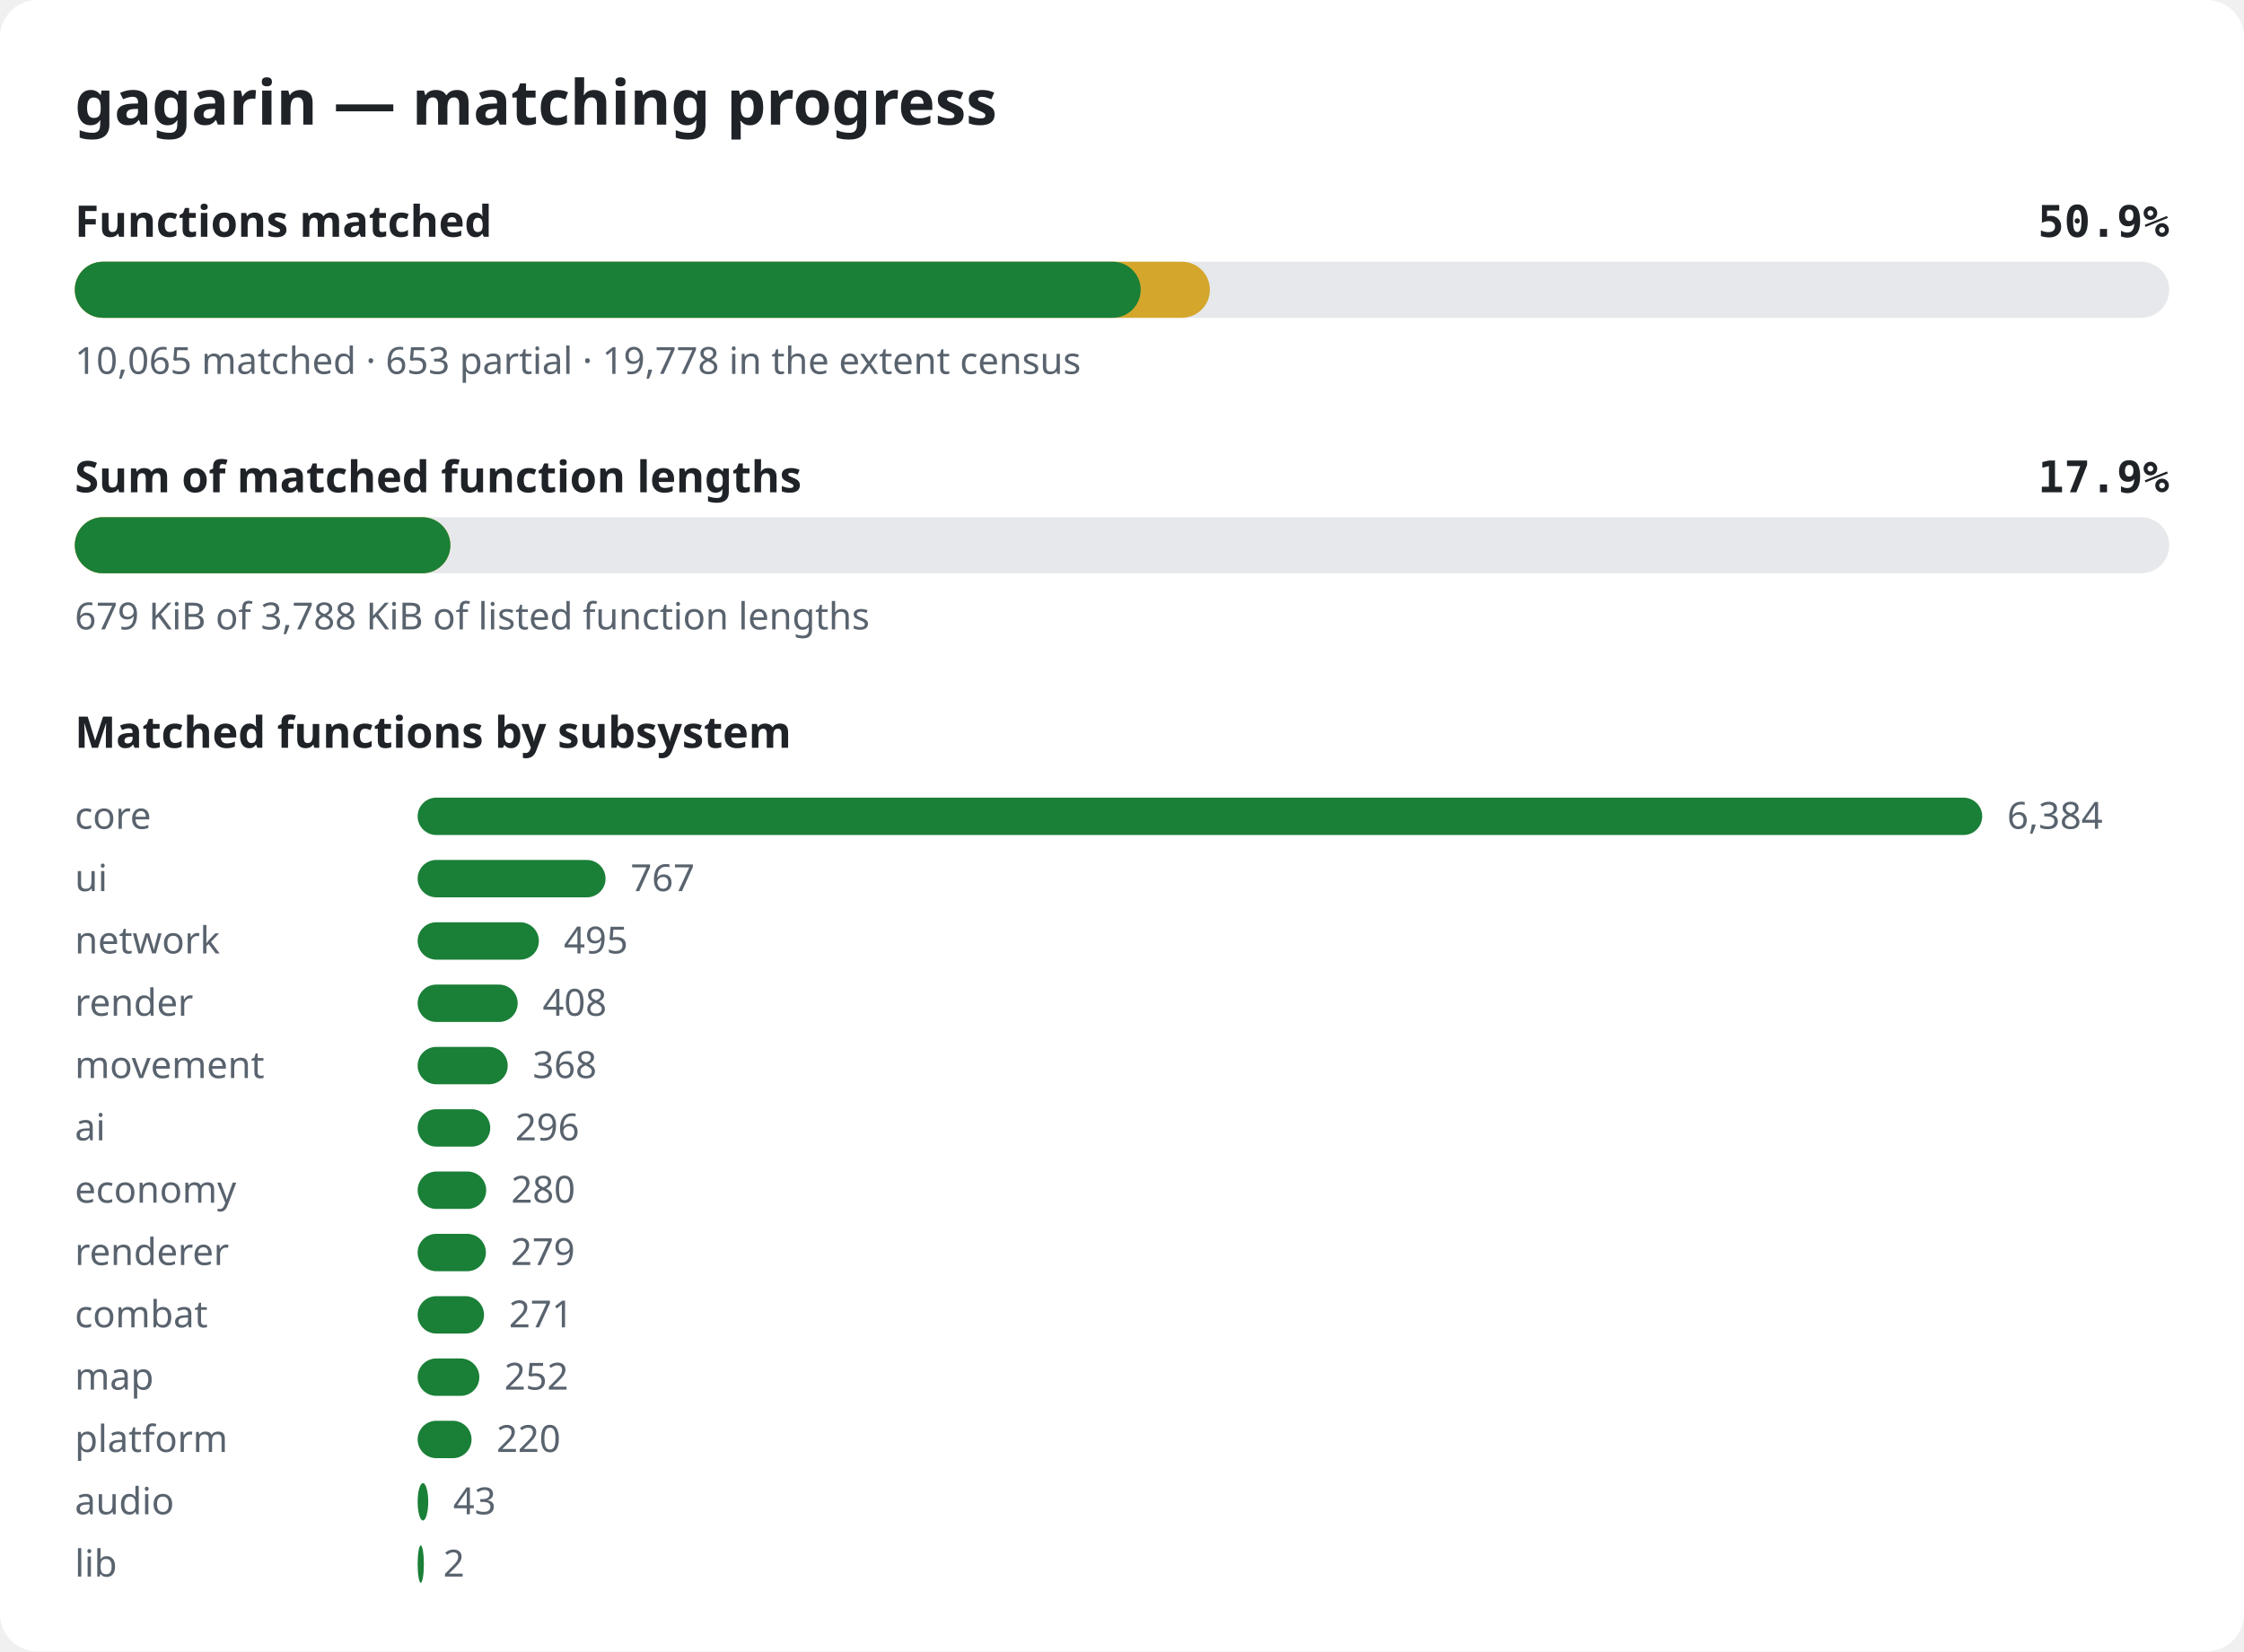
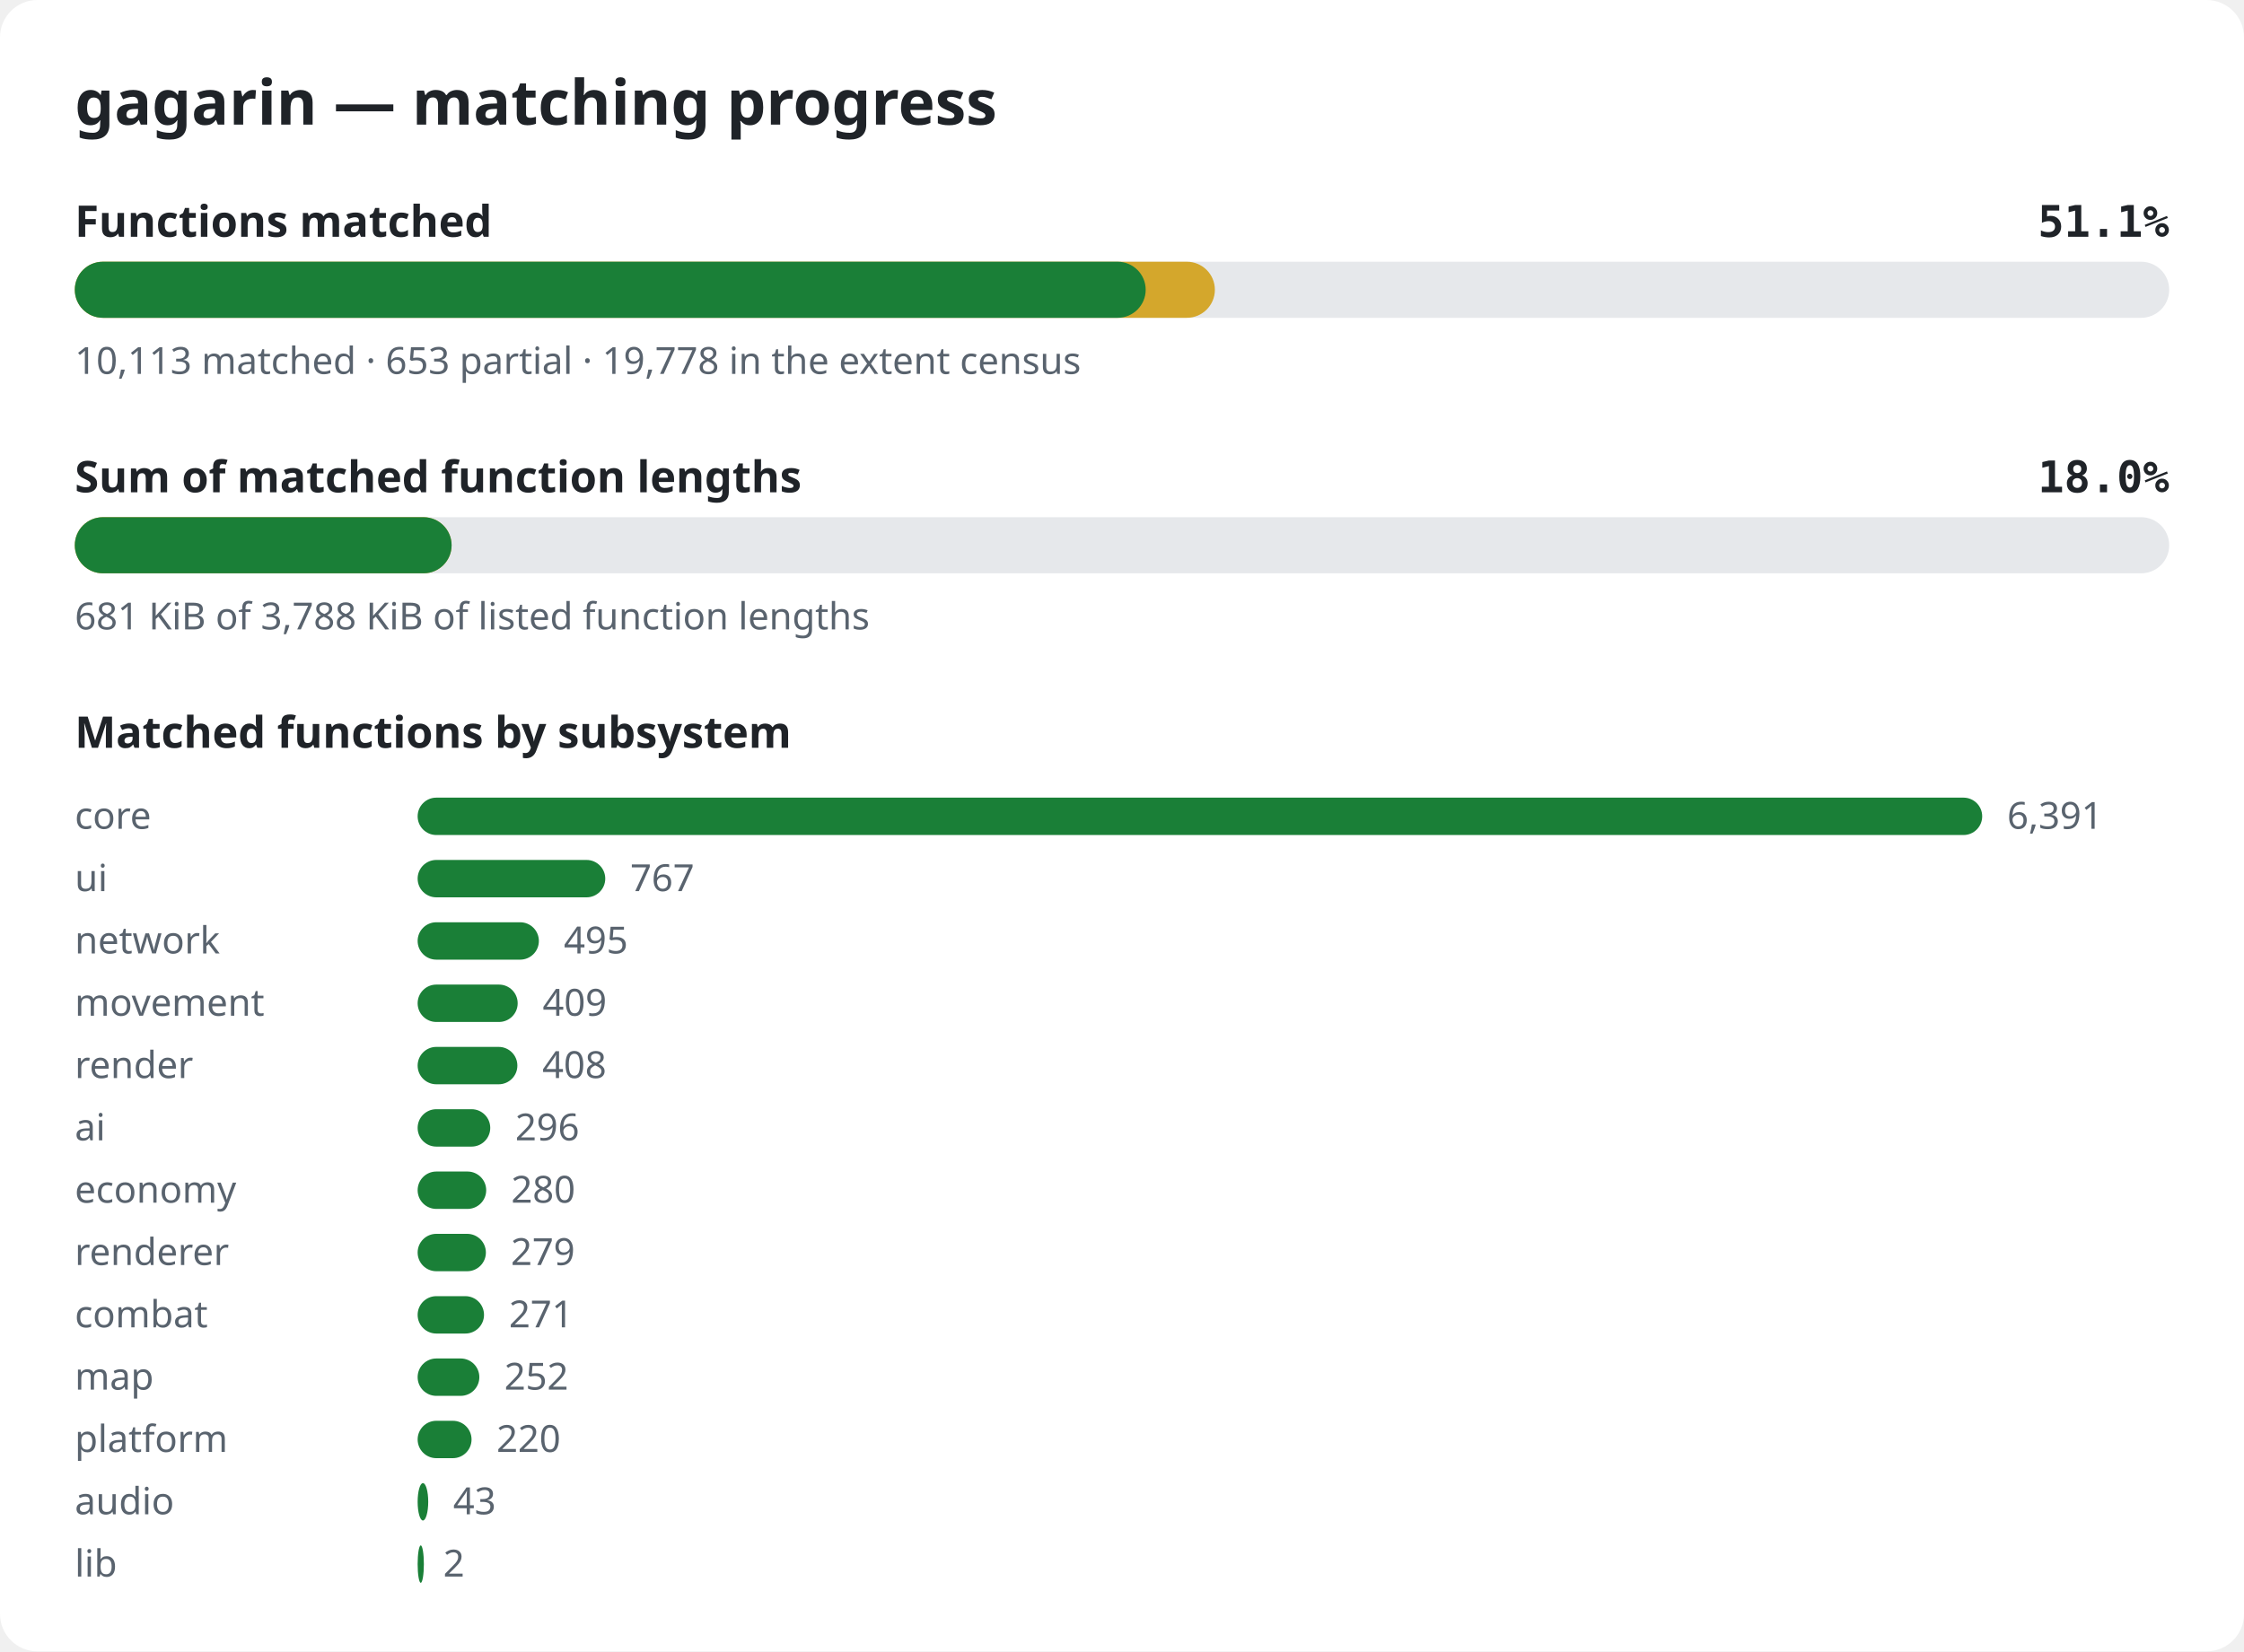
<svg xmlns="http://www.w3.org/2000/svg" width="720" height="530" viewBox="0 0 720 530" role="img" aria-label="gagarin matching progress">
  <style>.bg{fill:#ffffff}.title{font:600 20px sans-serif;fill:#1f2328}.label{font:600 14px sans-serif;fill:#1f2328}.pct{font:600 14px monospace;fill:#1f2328}.note{font:12px sans-serif;fill:#59636e}.track{fill:#e6e8eb}.done{fill:#1a7f37}.partial{fill:#d4a72c}@media (prefers-color-scheme: dark){.bg{fill:#0d1117}.title,.label,.pct{fill:#e6edf3}.note{fill:#9198a1}.track{fill:#262c36}.done{fill:#3fb950}.partial{fill:#d29922}}</style>
  <rect width="720" height="530" rx="12" class="bg" />
  <text x="24" y="40" class="title">gagarin — matching progress</text>
  <text x="24" y="76" class="label">Functions matched</text>
-   <text x="696" y="76" class="pct" text-anchor="end">50.9%</text>
+   <text x="696" y="76" class="pct" text-anchor="end">51.1%</text>
  <rect x="24" y="84" width="672" height="18" rx="9" class="track" />
-   <rect x="24" y="84" width="364.2" height="18" rx="9" class="partial" />
-   <rect x="24" y="84" width="342.0" height="18" rx="9" class="done" />
-   <text x="24" y="120" class="note">10,065 matched · 653 partial · 19,778 in the extent census</text>
+   <rect x="24" y="84" width="365.8" height="18" rx="9" class="partial" />
+   <rect x="24" y="84" width="343.6" height="18" rx="9" class="done" />
+   <text x="24" y="120" class="note">10,113 matched · 653 partial · 19,778 in the extent census</text>
  <text x="24" y="158" class="label">Sum of matched function lengths</text>
-   <text x="696" y="158" class="pct" text-anchor="end">17.9%</text>
+   <text x="696" y="158" class="pct" text-anchor="end">18.0%</text>
  <rect x="24" y="166" width="672" height="18" rx="9" class="track" />
-   <rect x="24" y="166" width="120.5" height="18" rx="9" class="partial" />
-   <rect x="24" y="166" width="120.5" height="18" rx="9" class="done" />
-   <text x="24" y="202" class="note">679 KiB of 3,788 KiB of listed function lengths</text>
+   <rect x="24" y="166" width="120.9" height="18" rx="9" class="partial" />
+   <rect x="24" y="166" width="120.9" height="18" rx="9" class="done" />
+   <text x="24" y="202" class="note">681 KiB of 3,788 KiB of listed function lengths</text>
  <text x="24" y="240" class="label">Matched functions by subsystem</text>
  <text x="24" y="266" class="note">core</text>
  <rect x="134" y="256" width="502.0" height="12" rx="6" class="done" />
-   <text x="644.0" y="266" class="note">6,384</text>
+   <text x="644.0" y="266" class="note">6,391</text>
  <text x="24" y="286" class="note">ui</text>
-   <rect x="134" y="276" width="60.3" height="12" rx="6" class="done" />
-   <text x="202.3" y="286" class="note">767</text>
+   <rect x="134" y="276" width="60.2" height="12" rx="6" class="done" />
+   <text x="202.2" y="286" class="note">767</text>
  <text x="24" y="306" class="note">network</text>
  <rect x="134" y="296" width="38.9" height="12" rx="6" class="done" />
  <text x="180.9" y="306" class="note">495</text>
-   <text x="24" y="326" class="note">render</text>
+   <text x="24" y="326" class="note">movement</text>
  <rect x="134" y="316" width="32.1" height="12" rx="6" class="done" />
-   <text x="174.1" y="326" class="note">408</text>
-   <text x="24" y="346" class="note">movement</text>
-   <rect x="134" y="336" width="28.9" height="12" rx="6" class="done" />
-   <text x="170.9" y="346" class="note">368</text>
+   <text x="174.1" y="326" class="note">409</text>
+   <text x="24" y="346" class="note">render</text>
+   <rect x="134" y="336" width="32.0" height="12" rx="6" class="done" />
+   <text x="174.0" y="346" class="note">408</text>
  <text x="24" y="366" class="note">ai</text>
  <rect x="134" y="356" width="23.3" height="12" rx="6" class="done" />
  <text x="165.3" y="366" class="note">296</text>
  <text x="24" y="386" class="note">economy</text>
  <rect x="134" y="376" width="22.0" height="12" rx="6" class="done" />
  <text x="164.0" y="386" class="note">280</text>
  <text x="24" y="406" class="note">renderer</text>
  <rect x="134" y="396" width="21.9" height="12" rx="6" class="done" />
  <text x="163.9" y="406" class="note">279</text>
  <text x="24" y="426" class="note">combat</text>
  <rect x="134" y="416" width="21.3" height="12" rx="6" class="done" />
  <text x="163.3" y="426" class="note">271</text>
  <text x="24" y="446" class="note">map</text>
  <rect x="134" y="436" width="19.8" height="12" rx="6" class="done" />
  <text x="161.8" y="446" class="note">252</text>
  <text x="24" y="466" class="note">platform</text>
  <rect x="134" y="456" width="17.3" height="12" rx="6" class="done" />
  <text x="159.3" y="466" class="note">220</text>
  <text x="24" y="486" class="note">audio</text>
  <rect x="134" y="476" width="3.4" height="12" rx="6" class="done" />
  <text x="145.4" y="486" class="note">43</text>
  <text x="24" y="506" class="note">lib</text>
  <rect x="134" y="496" width="2.0" height="12" rx="6" class="done" />
  <text x="142.2" y="506" class="note">2</text>
</svg>
